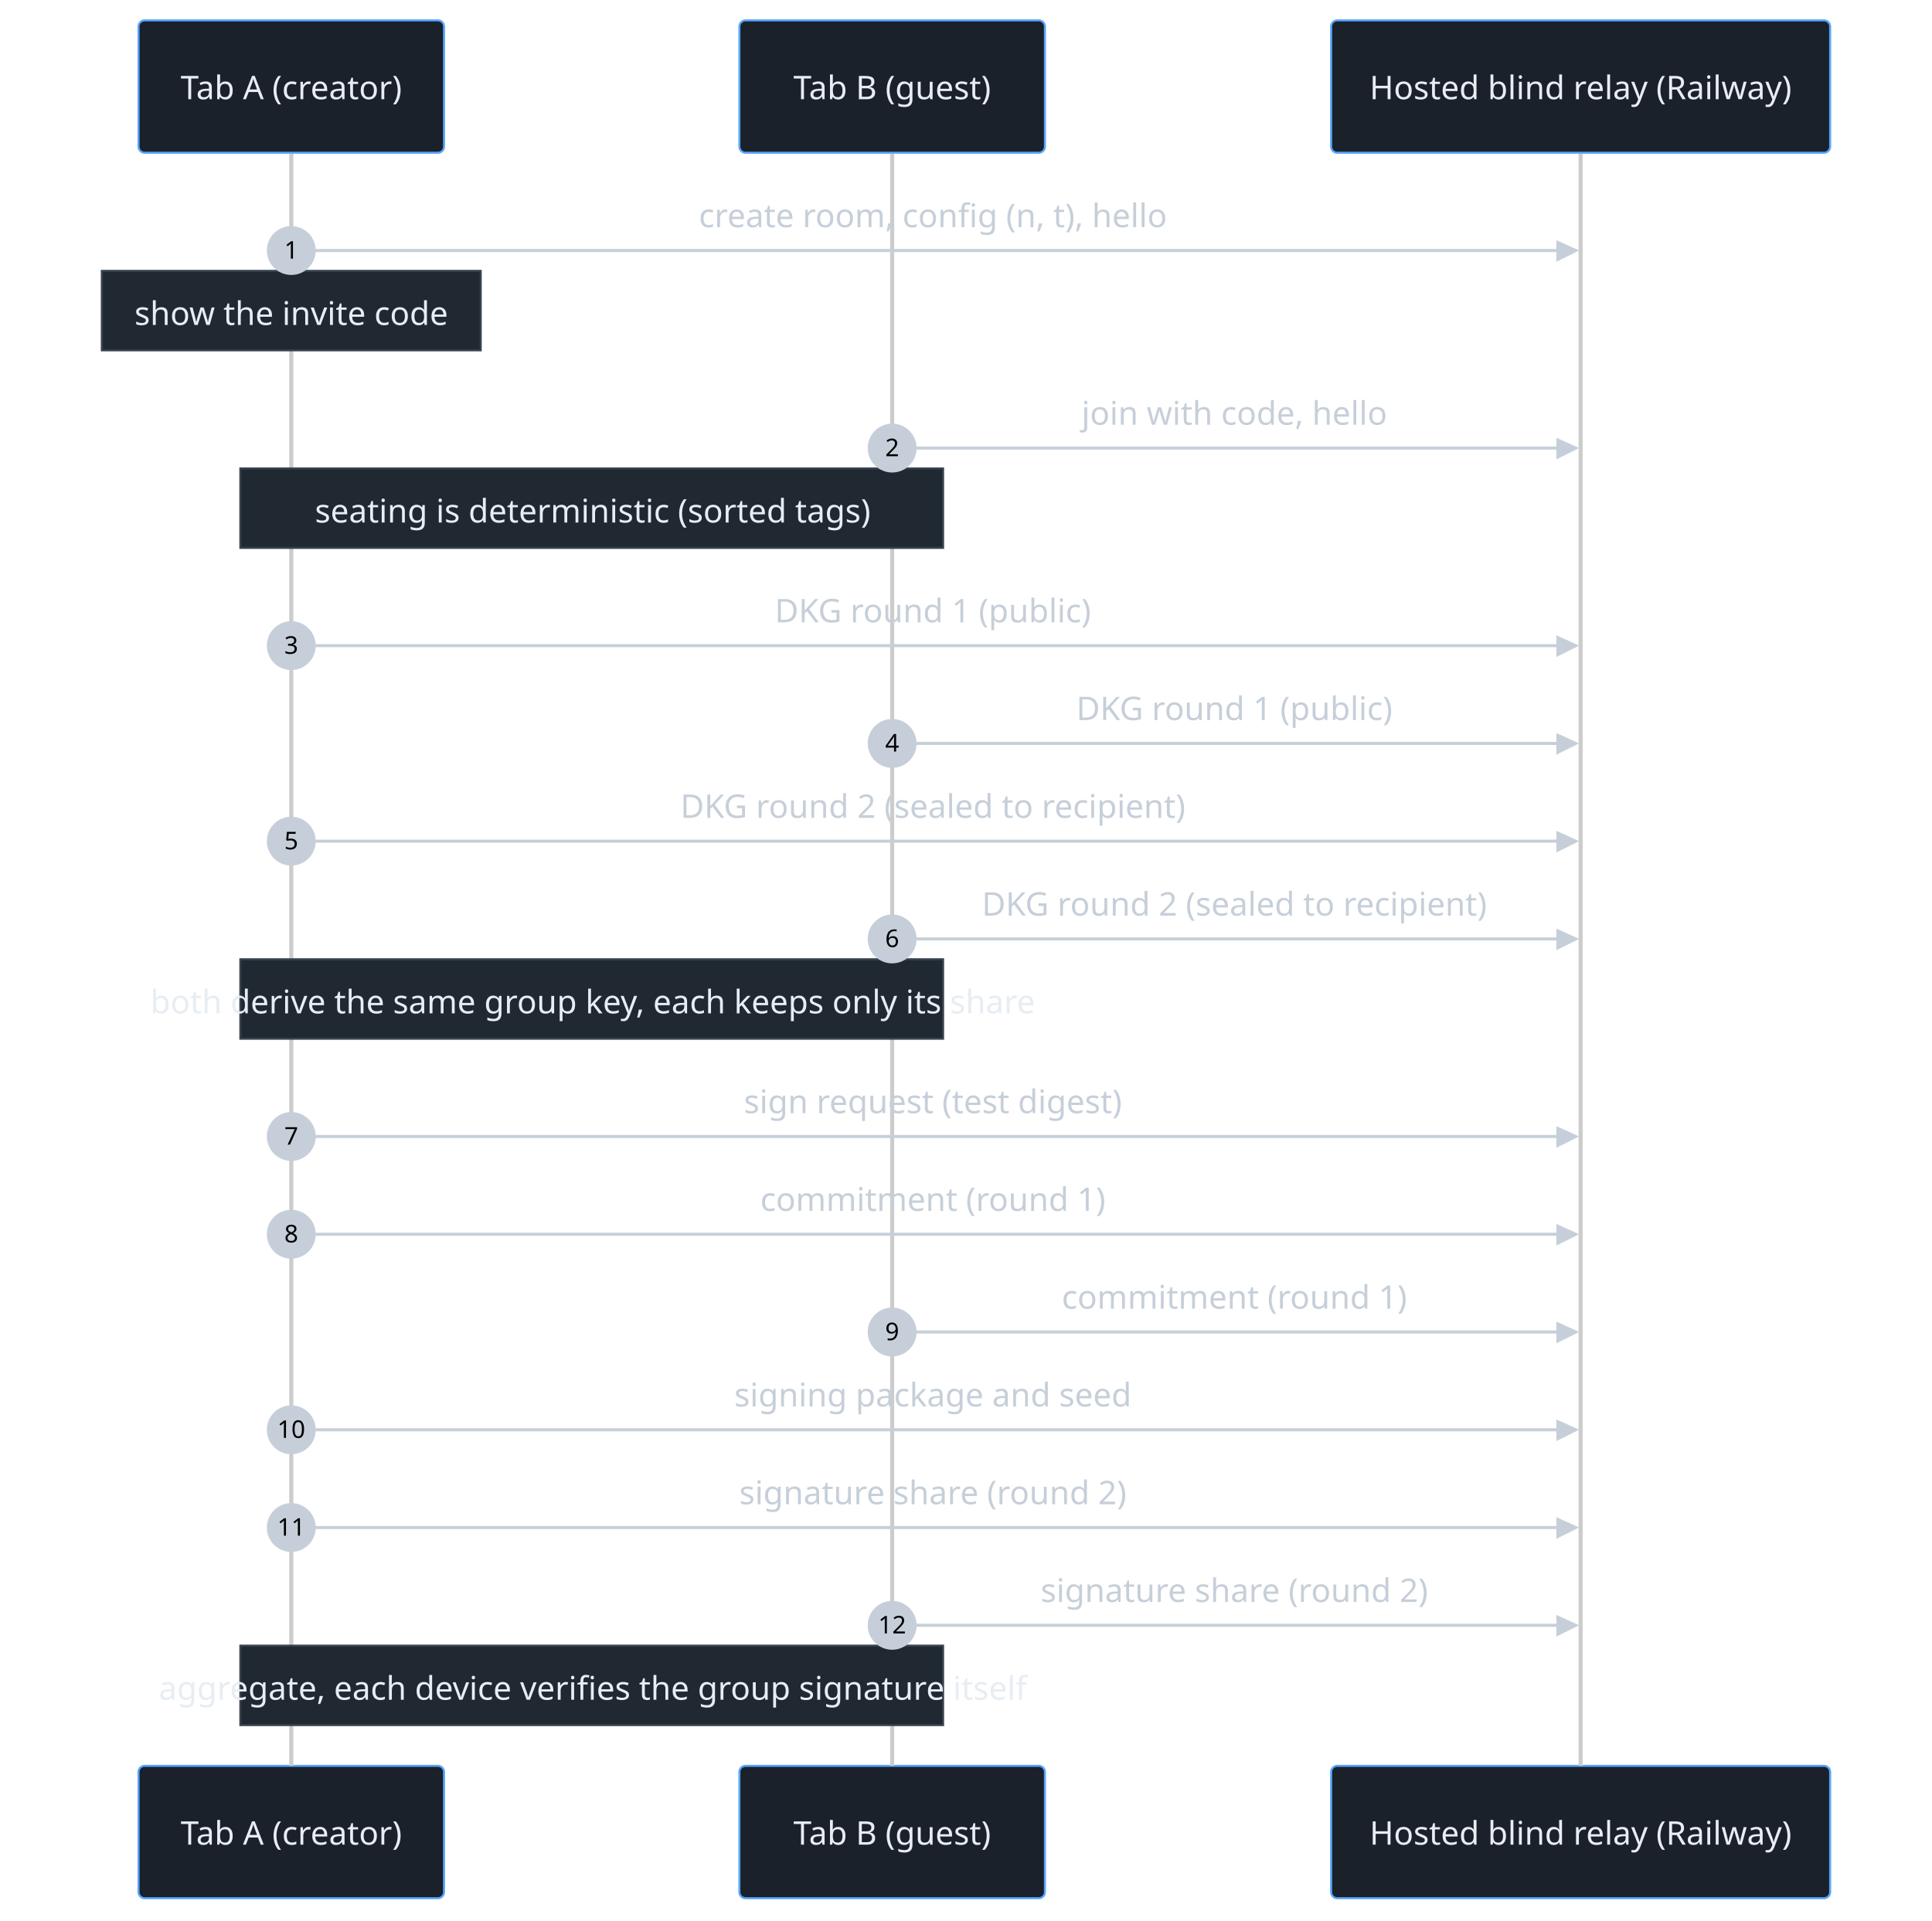
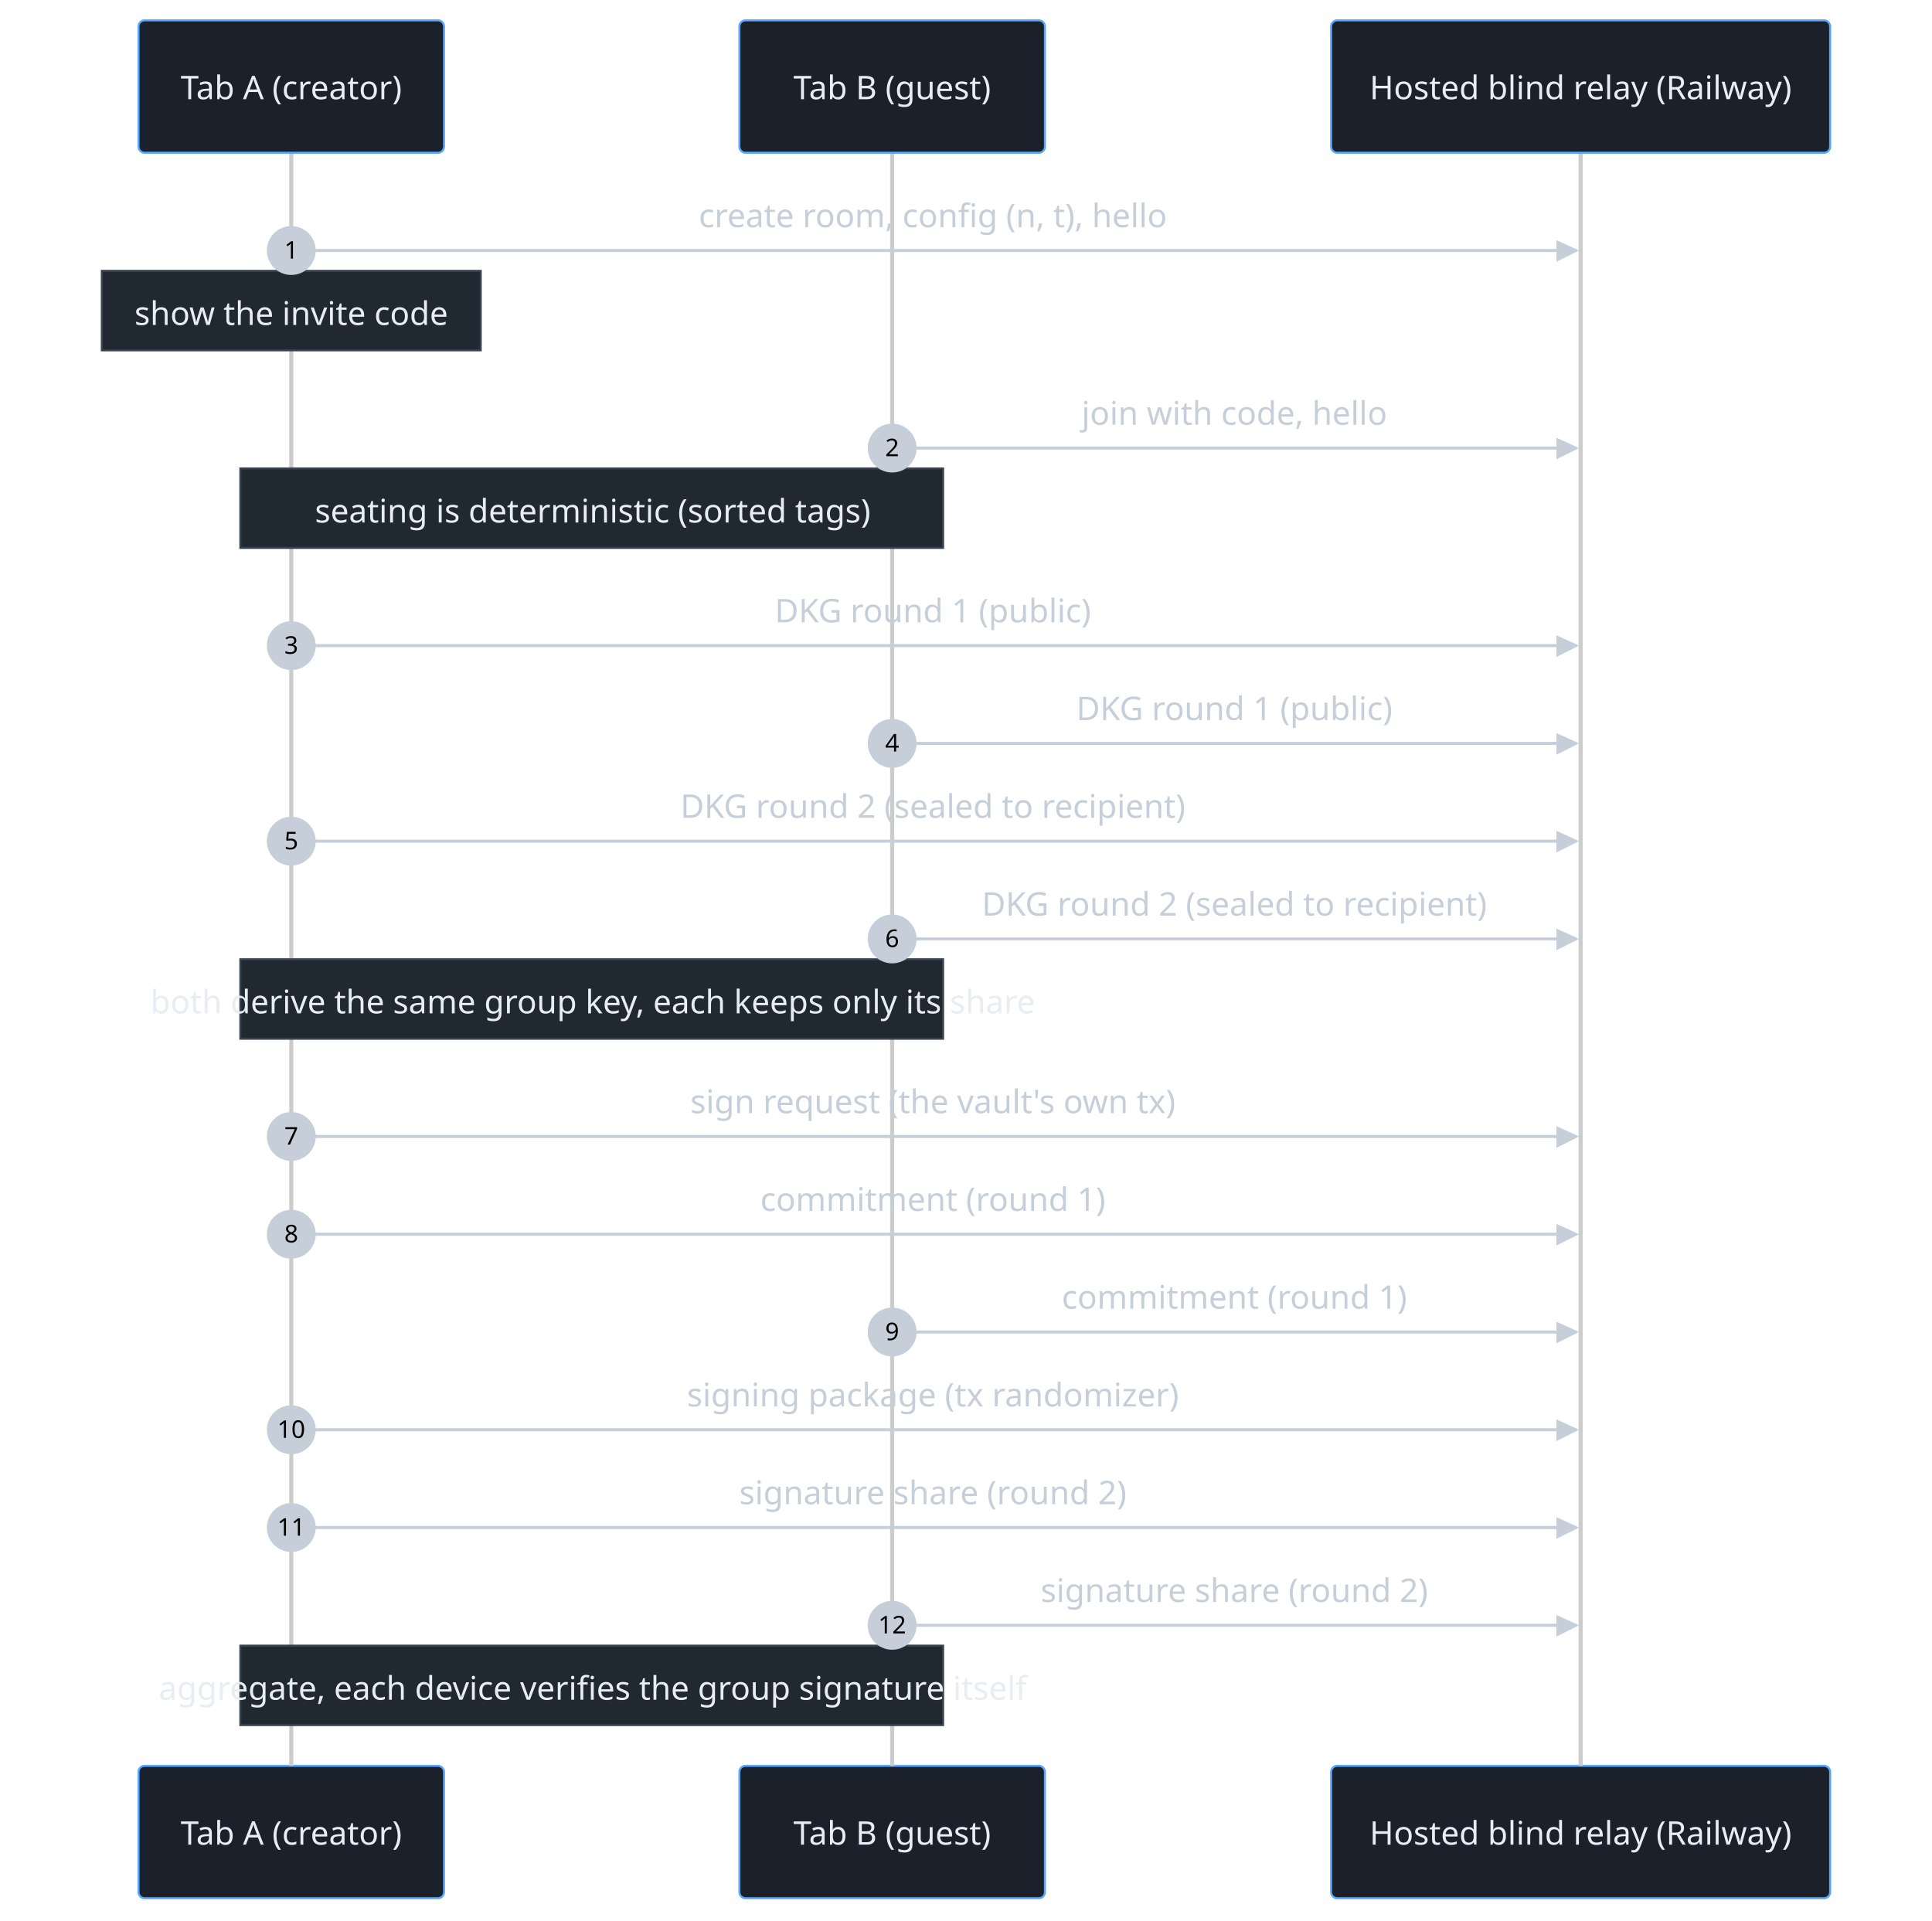
<svg xmlns="http://www.w3.org/2000/svg" id="my-svg" width="100%" style="max-width: 948.5px; background-color: transparent;" viewBox="-68 -10 948.5 943" role="graphics-document document" aria-roledescription="sequence">
  <g>
    <rect x="585.5" y="857" fill="#eaeaea" stroke="#666" width="245" height="65" name="HR" rx="3" ry="3" class="actor actor-bottom" />
    <text x="708" y="889.5" dominant-baseline="central" alignment-baseline="central" class="actor actor-box" style="text-anchor: middle; font-size: 16px; font-weight: 400;">
      <tspan x="708" dy="0">Hosted blind relay (Railway)</tspan>
    </text>
  </g>
  <g>
    <rect x="295" y="857" fill="#eaeaea" stroke="#666" width="150" height="65" name="TB" rx="3" ry="3" class="actor actor-bottom" />
    <text x="370" y="889.5" dominant-baseline="central" alignment-baseline="central" class="actor actor-box" style="text-anchor: middle; font-size: 16px; font-weight: 400;">
      <tspan x="370" dy="0">Tab B (guest)</tspan>
    </text>
  </g>
  <g>
    <rect x="0" y="857" fill="#eaeaea" stroke="#666" width="150" height="65" name="TA" rx="3" ry="3" class="actor actor-bottom" />
    <text x="75" y="889.5" dominant-baseline="central" alignment-baseline="central" class="actor actor-box" style="text-anchor: middle; font-size: 16px; font-weight: 400;">
      <tspan x="75" dy="0">Tab A (creator)</tspan>
    </text>
  </g>
  <g>
    <line id="actor2" x1="708" y1="65" x2="708" y2="857" class="actor-line 200" stroke-width="0.5px" stroke="#999" name="HR" data-et="life-line" data-id="HR" />
    <g id="root-2" data-et="participant" data-type="participant" data-id="HR">
      <rect x="585.5" y="0" fill="#eaeaea" stroke="#666" width="245" height="65" name="HR" rx="3" ry="3" class="actor actor-top" />
      <text x="708" y="32.5" dominant-baseline="central" alignment-baseline="central" class="actor actor-box" style="text-anchor: middle; font-size: 16px; font-weight: 400;">
        <tspan x="708" dy="0">Hosted blind relay (Railway)</tspan>
      </text>
    </g>
  </g>
  <g>
    <line id="actor1" x1="370" y1="65" x2="370" y2="857" class="actor-line 200" stroke-width="0.5px" stroke="#999" name="TB" data-et="life-line" data-id="TB" />
    <g id="root-1" data-et="participant" data-type="participant" data-id="TB">
      <rect x="295" y="0" fill="#eaeaea" stroke="#666" width="150" height="65" name="TB" rx="3" ry="3" class="actor actor-top" />
      <text x="370" y="32.5" dominant-baseline="central" alignment-baseline="central" class="actor actor-box" style="text-anchor: middle; font-size: 16px; font-weight: 400;">
        <tspan x="370" dy="0">Tab B (guest)</tspan>
      </text>
    </g>
  </g>
  <g>
    <line id="actor0" x1="75" y1="65" x2="75" y2="857" class="actor-line 200" stroke-width="0.5px" stroke="#999" name="TA" data-et="life-line" data-id="TA" />
    <g id="root-0" data-et="participant" data-type="participant" data-id="TA">
      <rect x="0" y="0" fill="#eaeaea" stroke="#666" width="150" height="65" name="TA" rx="3" ry="3" class="actor actor-top" />
      <text x="75" y="32.5" dominant-baseline="central" alignment-baseline="central" class="actor actor-box" style="text-anchor: middle; font-size: 16px; font-weight: 400;">
        <tspan x="75" dy="0">Tab A (creator)</tspan>
      </text>
    </g>
  </g>
  <style>#my-svg{font-family:Archivo,system-ui,sans-serif;font-size:16px;fill:#ccc;}@keyframes edge-animation-frame{from{stroke-dashoffset:0;}}@keyframes dash{to{stroke-dashoffset:0;}}#my-svg .edge-animation-slow{stroke-dasharray:9,5!important;stroke-dashoffset:900;animation:dash 50s linear infinite;stroke-linecap:round;}#my-svg .edge-animation-fast{stroke-dasharray:9,5!important;stroke-dashoffset:900;animation:dash 20s linear infinite;stroke-linecap:round;}#my-svg .error-icon{fill:#a44141;}#my-svg .error-text{fill:#ddd;stroke:#ddd;}#my-svg .edge-thickness-normal{stroke-width:1px;}#my-svg .edge-thickness-thick{stroke-width:3.5px;}#my-svg .edge-pattern-solid{stroke-dasharray:0;}#my-svg .edge-thickness-invisible{stroke-width:0;fill:none;}#my-svg .edge-pattern-dashed{stroke-dasharray:3;}#my-svg .edge-pattern-dotted{stroke-dasharray:2;}#my-svg .marker{fill:#9aa6b2;stroke:#9aa6b2;}#my-svg .marker.cross{stroke:#9aa6b2;}#my-svg svg{font-family:Archivo,system-ui,sans-serif;font-size:16px;}#my-svg p{margin:0;}#my-svg .actor{stroke:#57a6ff;fill:#1a212a;stroke-width:1;}#my-svg rect.actor.outer-path[data-look="neo"]{filter:drop-shadow( 1px 2px 2px rgba(185,185,185,1));}#my-svg rect.note[data-look="neo"]{stroke:#37424e;fill:#202832;filter:drop-shadow( 1px 2px 2px rgba(185,185,185,1));}#my-svg text.actor&gt;tspan{fill:#e7edf3;stroke:none;}#my-svg .actor-line{stroke:#ccc;}#my-svg .innerArc{stroke-width:1.5;stroke-dasharray:none;}#my-svg .messageLine0{stroke-width:1.5;stroke-dasharray:none;stroke:#c6cfd9;}#my-svg .messageLine1{stroke-width:1.5;stroke-dasharray:2,2;stroke:#c6cfd9;}#my-svg [id$="-arrowhead"] path{fill:#c6cfd9;stroke:#c6cfd9;}#my-svg .sequenceNumber{fill:black;}#my-svg [id$="-sequencenumber"]{fill:#c6cfd9;}#my-svg [id$="-crosshead"] path{fill:#c6cfd9;stroke:#c6cfd9;}#my-svg .messageText{fill:#c6cfd9;stroke:none;}#my-svg .labelBox{stroke:#ccc;fill:#1a212a;filter:none;}#my-svg .labelText,#my-svg .labelText&gt;tspan{fill:lightgrey;stroke:none;}#my-svg .loopText,#my-svg .loopText&gt;tspan{fill:lightgrey;stroke:none;}#my-svg .sectionTitle,#my-svg .sectionTitle&gt;tspan{fill:lightgrey;stroke:none;}#my-svg .loopLine{stroke-width:2px;stroke-dasharray:2,2;stroke:#ccc;fill:#ccc;}#my-svg .note{stroke:#37424e;fill:#202832;}#my-svg .noteText,#my-svg .noteText&gt;tspan{fill:#e7edf3;stroke:none;font-weight:normal;}#my-svg .activation0{fill:hsl(180, 1.587%, 28.353%);stroke:#ccc;}#my-svg .activation1{fill:hsl(180, 1.587%, 28.353%);stroke:#ccc;}#my-svg .activation2{fill:hsl(180, 1.587%, 28.353%);stroke:#ccc;}#my-svg .actorPopupMenu{position:absolute;}#my-svg .actorPopupMenuPanel{position:absolute;fill:#1a212a;box-shadow:0px 8px 16px 0px rgba(0,0,0,0.2);filter:drop-shadow(3px 5px 2px rgb(0 0 0 / 0.4));}#my-svg .actor-man circle,#my-svg line{fill:#1a212a;stroke-width:2px;}#my-svg g rect.rect{filter:drop-shadow( 1px 2px 2px rgba(185,185,185,1));stroke:#ccc;}#my-svg .node .neo-node{stroke:#ccc;}#my-svg [data-look="neo"].node rect,#my-svg [data-look="neo"].cluster rect,#my-svg [data-look="neo"].node polygon{stroke:url(#my-svg-gradient);filter:drop-shadow( 1px 2px 2px rgba(185,185,185,1));}#my-svg [data-look="neo"].swimlane.cluster rect{filter:none;}#my-svg [data-look="neo"].node path{stroke:url(#my-svg-gradient);stroke-width:1px;}#my-svg [data-look="neo"].node .outer-path{filter:drop-shadow( 1px 2px 2px rgba(185,185,185,1));}#my-svg [data-look="neo"].node .neo-line path{stroke:#ccc;filter:none;}#my-svg [data-look="neo"].node circle{stroke:url(#my-svg-gradient);filter:drop-shadow( 1px 2px 2px rgba(185,185,185,1));}#my-svg [data-look="neo"].node circle .state-start{fill:#000000;}#my-svg [data-look="neo"].icon-shape .icon{fill:url(#my-svg-gradient);filter:drop-shadow( 1px 2px 2px rgba(185,185,185,1));}#my-svg [data-look="neo"].icon-shape .icon-neo path{stroke:url(#my-svg-gradient);filter:drop-shadow( 1px 2px 2px rgba(185,185,185,1));}#my-svg :root{--mermaid-font-family:"trebuchet ms",verdana,arial,sans-serif;}</style>
  <g />
  <defs>
    <symbol id="my-svg-computer" width="24" height="24">
      <path transform="scale(.5)" d="M2 2v13h20v-13h-20zm18 11h-16v-9h16v9zm-10.228 6l.466-1h3.524l.467 1h-4.457zm14.228 3h-24l2-6h2.104l-1.33 4h18.45l-1.297-4h2.073l2 6zm-5-10h-14v-7h14v7z" />
    </symbol>
  </defs>
  <defs>
    <symbol id="my-svg-database" fill-rule="evenodd" clip-rule="evenodd">
      <path transform="scale(.5)" d="M12.258.001l.256.004.255.005.253.008.251.01.249.012.247.015.246.016.242.019.241.02.239.023.236.024.233.027.231.028.229.031.225.032.223.034.22.036.217.038.214.04.211.041.208.043.205.045.201.046.198.048.194.05.191.051.187.053.183.054.18.056.175.057.172.059.168.06.163.061.16.063.155.064.15.066.074.033.073.033.071.034.07.034.069.035.068.035.067.035.066.035.064.036.064.036.062.036.06.036.06.037.058.037.058.037.055.038.055.038.053.038.052.038.051.039.05.039.048.039.047.039.045.04.044.04.043.04.041.04.04.041.039.041.037.041.036.041.034.041.033.042.032.042.03.042.029.042.027.042.026.043.024.043.023.043.021.043.02.043.018.044.017.043.015.044.013.044.012.044.011.045.009.044.007.045.006.045.004.045.002.045.001.045v17l-.001.045-.002.045-.004.045-.006.045-.007.045-.009.044-.011.045-.012.044-.013.044-.015.044-.017.043-.018.044-.02.043-.021.043-.023.043-.024.043-.026.043-.027.042-.029.042-.03.042-.032.042-.033.042-.034.041-.036.041-.037.041-.039.041-.04.041-.041.04-.043.04-.044.04-.045.04-.047.039-.048.039-.05.039-.051.039-.052.038-.053.038-.055.038-.055.038-.058.037-.058.037-.06.037-.06.036-.062.036-.064.036-.064.036-.066.035-.067.035-.068.035-.069.035-.07.034-.071.034-.073.033-.074.033-.15.066-.155.064-.16.063-.163.061-.168.06-.172.059-.175.057-.18.056-.183.054-.187.053-.191.051-.194.05-.198.048-.201.046-.205.045-.208.043-.211.041-.214.04-.217.038-.22.036-.223.034-.225.032-.229.031-.231.028-.233.027-.236.024-.239.023-.241.02-.242.019-.246.016-.247.015-.249.012-.251.01-.253.008-.255.005-.256.004-.258.001-.258-.001-.256-.004-.255-.005-.253-.008-.251-.01-.249-.012-.247-.015-.245-.016-.243-.019-.241-.02-.238-.023-.236-.024-.234-.027-.231-.028-.228-.031-.226-.032-.223-.034-.22-.036-.217-.038-.214-.04-.211-.041-.208-.043-.204-.045-.201-.046-.198-.048-.195-.05-.19-.051-.187-.053-.184-.054-.179-.056-.176-.057-.172-.059-.167-.06-.164-.061-.159-.063-.155-.064-.151-.066-.074-.033-.072-.033-.072-.034-.07-.034-.069-.035-.068-.035-.067-.035-.066-.035-.064-.036-.063-.036-.062-.036-.061-.036-.06-.037-.058-.037-.057-.037-.056-.038-.055-.038-.053-.038-.052-.038-.051-.039-.049-.039-.049-.039-.046-.039-.046-.04-.044-.04-.043-.04-.041-.04-.04-.041-.039-.041-.037-.041-.036-.041-.034-.041-.033-.042-.032-.042-.03-.042-.029-.042-.027-.042-.026-.043-.024-.043-.023-.043-.021-.043-.02-.043-.018-.044-.017-.043-.015-.044-.013-.044-.012-.044-.011-.045-.009-.044-.007-.045-.006-.045-.004-.045-.002-.045-.001-.045v-17l.001-.045.002-.045.004-.045.006-.045.007-.045.009-.044.011-.045.012-.044.013-.044.015-.044.017-.043.018-.044.02-.043.021-.043.023-.043.024-.043.026-.043.027-.042.029-.042.03-.042.032-.042.033-.042.034-.041.036-.041.037-.041.039-.041.04-.041.041-.04.043-.04.044-.04.046-.04.046-.039.049-.039.049-.039.051-.039.052-.038.053-.038.055-.038.056-.038.057-.037.058-.037.06-.037.061-.036.062-.036.063-.036.064-.036.066-.035.067-.035.068-.035.069-.035.07-.034.072-.034.072-.033.074-.033.151-.066.155-.064.159-.063.164-.061.167-.06.172-.059.176-.057.179-.056.184-.054.187-.053.19-.051.195-.05.198-.048.201-.046.204-.045.208-.043.211-.041.214-.04.217-.038.22-.036.223-.034.226-.032.228-.031.231-.028.234-.027.236-.024.238-.023.241-.02.243-.019.245-.016.247-.015.249-.012.251-.01.253-.008.255-.005.256-.004.258-.001.258.001zm-9.258 20.499v.01l.001.021.003.021.004.022.005.021.006.022.007.022.009.023.01.022.011.023.012.023.013.023.015.023.016.024.017.023.018.024.019.024.021.024.022.025.023.024.024.025.052.049.056.05.061.051.066.051.07.051.075.051.079.052.084.052.088.052.092.052.097.052.102.051.105.052.11.052.114.051.119.051.123.051.127.05.131.05.135.05.139.048.144.049.147.047.152.047.155.047.16.045.163.045.167.043.171.043.176.041.178.041.183.039.187.039.19.037.194.035.197.035.202.033.204.031.209.03.212.029.216.027.219.025.222.024.226.021.23.02.233.018.236.016.24.015.243.012.246.01.249.008.253.005.256.004.259.001.26-.001.257-.004.254-.005.25-.008.247-.011.244-.012.241-.014.237-.016.233-.018.231-.021.226-.021.224-.024.22-.026.216-.027.212-.028.21-.031.205-.031.202-.034.198-.034.194-.036.191-.037.187-.039.183-.04.179-.04.175-.042.172-.043.168-.044.163-.045.16-.046.155-.046.152-.047.148-.048.143-.049.139-.049.136-.05.131-.05.126-.05.123-.051.118-.052.114-.051.11-.052.106-.052.101-.052.096-.052.092-.052.088-.053.083-.051.079-.052.074-.052.07-.051.065-.051.06-.051.056-.05.051-.05.023-.024.023-.025.021-.024.02-.024.019-.024.018-.024.017-.024.015-.023.014-.024.013-.023.012-.023.01-.023.01-.022.008-.022.006-.022.006-.022.004-.022.004-.021.001-.021.001-.021v-4.127l-.077.055-.08.053-.083.054-.085.053-.087.052-.09.052-.093.051-.095.05-.097.05-.1.049-.102.049-.105.048-.106.047-.109.047-.111.046-.114.045-.115.045-.118.044-.12.043-.122.042-.124.042-.126.041-.128.04-.13.04-.132.038-.134.038-.135.037-.138.037-.139.035-.142.035-.143.034-.144.033-.147.032-.148.031-.15.03-.151.03-.153.029-.154.027-.156.027-.158.026-.159.025-.161.024-.162.023-.163.022-.165.021-.166.02-.167.019-.169.018-.169.017-.171.016-.173.015-.173.014-.175.013-.175.012-.177.011-.178.01-.179.008-.179.008-.181.006-.182.005-.182.004-.184.003-.184.002h-.37l-.184-.002-.184-.003-.182-.004-.182-.005-.181-.006-.179-.008-.179-.008-.178-.01-.176-.011-.176-.012-.175-.013-.173-.014-.172-.015-.171-.016-.17-.017-.169-.018-.167-.019-.166-.02-.165-.021-.163-.022-.162-.023-.161-.024-.159-.025-.157-.026-.156-.027-.155-.027-.153-.029-.151-.03-.15-.03-.148-.031-.146-.032-.145-.033-.143-.034-.141-.035-.14-.035-.137-.037-.136-.037-.134-.038-.132-.038-.13-.04-.128-.04-.126-.041-.124-.042-.122-.042-.12-.044-.117-.043-.116-.045-.113-.045-.112-.046-.109-.047-.106-.047-.105-.048-.102-.049-.1-.049-.097-.05-.095-.05-.093-.052-.09-.051-.087-.052-.085-.053-.083-.054-.08-.054-.077-.054v4.127zm0-5.654v.011l.001.021.003.021.004.021.005.022.006.022.007.022.009.022.01.022.011.023.012.023.013.023.015.024.016.023.017.024.018.024.019.024.021.024.022.024.023.025.024.024.052.05.056.05.061.05.066.051.07.051.075.052.079.051.084.052.088.052.092.052.097.052.102.052.105.052.11.051.114.051.119.052.123.05.127.051.131.05.135.049.139.049.144.048.147.048.152.047.155.046.16.045.163.045.167.044.171.042.176.042.178.04.183.04.187.038.19.037.194.036.197.034.202.033.204.032.209.03.212.028.216.027.219.025.222.024.226.022.23.02.233.018.236.016.24.014.243.012.246.01.249.008.253.006.256.003.259.001.26-.001.257-.003.254-.006.25-.008.247-.01.244-.012.241-.015.237-.016.233-.018.231-.02.226-.022.224-.024.22-.025.216-.027.212-.029.21-.03.205-.032.202-.033.198-.035.194-.036.191-.037.187-.039.183-.039.179-.041.175-.042.172-.043.168-.044.163-.045.16-.045.155-.047.152-.047.148-.048.143-.048.139-.05.136-.049.131-.05.126-.051.123-.051.118-.051.114-.052.11-.052.106-.052.101-.052.096-.052.092-.052.088-.052.083-.052.079-.052.074-.051.07-.052.065-.051.06-.05.056-.051.051-.049.023-.025.023-.024.021-.025.02-.024.019-.024.018-.024.017-.024.015-.023.014-.023.013-.024.012-.022.01-.023.01-.023.008-.022.006-.022.006-.022.004-.021.004-.022.001-.021.001-.021v-4.139l-.077.054-.08.054-.083.054-.085.052-.087.053-.09.051-.093.051-.095.051-.097.05-.1.049-.102.049-.105.048-.106.047-.109.047-.111.046-.114.045-.115.044-.118.044-.12.044-.122.042-.124.042-.126.041-.128.04-.13.039-.132.039-.134.038-.135.037-.138.036-.139.036-.142.035-.143.033-.144.033-.147.033-.148.031-.15.03-.151.03-.153.028-.154.028-.156.027-.158.026-.159.025-.161.024-.162.023-.163.022-.165.021-.166.02-.167.019-.169.018-.169.017-.171.016-.173.015-.173.014-.175.013-.175.012-.177.011-.178.009-.179.009-.179.007-.181.007-.182.005-.182.004-.184.003-.184.002h-.37l-.184-.002-.184-.003-.182-.004-.182-.005-.181-.007-.179-.007-.179-.009-.178-.009-.176-.011-.176-.012-.175-.013-.173-.014-.172-.015-.171-.016-.17-.017-.169-.018-.167-.019-.166-.02-.165-.021-.163-.022-.162-.023-.161-.024-.159-.025-.157-.026-.156-.027-.155-.028-.153-.028-.151-.03-.15-.03-.148-.031-.146-.033-.145-.033-.143-.033-.141-.035-.14-.036-.137-.036-.136-.037-.134-.038-.132-.039-.13-.039-.128-.04-.126-.041-.124-.042-.122-.043-.12-.043-.117-.044-.116-.044-.113-.046-.112-.046-.109-.046-.106-.047-.105-.048-.102-.049-.1-.049-.097-.05-.095-.051-.093-.051-.09-.051-.087-.053-.085-.052-.083-.054-.08-.054-.077-.054v4.139zm0-5.666v.011l.001.02.003.022.004.021.005.022.006.021.007.022.009.023.01.022.011.023.012.023.013.023.015.023.016.024.017.024.018.023.019.024.021.025.022.024.023.024.024.025.052.05.056.05.061.05.066.051.07.051.075.052.079.051.084.052.088.052.092.052.097.052.102.052.105.051.11.052.114.051.119.051.123.051.127.05.131.05.135.05.139.049.144.048.147.048.152.047.155.046.16.045.163.045.167.043.171.043.176.042.178.04.183.04.187.038.19.037.194.036.197.034.202.033.204.032.209.03.212.028.216.027.219.025.222.024.226.021.23.02.233.018.236.017.24.014.243.012.246.01.249.008.253.006.256.003.259.001.26-.001.257-.003.254-.006.25-.008.247-.01.244-.013.241-.014.237-.016.233-.018.231-.02.226-.022.224-.024.22-.025.216-.027.212-.029.21-.03.205-.032.202-.033.198-.035.194-.036.191-.037.187-.039.183-.039.179-.041.175-.042.172-.043.168-.044.163-.045.16-.045.155-.047.152-.047.148-.048.143-.049.139-.049.136-.049.131-.051.126-.05.123-.051.118-.052.114-.051.11-.052.106-.052.101-.052.096-.052.092-.052.088-.052.083-.052.079-.052.074-.052.07-.051.065-.051.06-.051.056-.05.051-.049.023-.025.023-.025.021-.024.02-.024.019-.024.018-.024.017-.024.015-.023.014-.024.013-.023.012-.023.01-.022.01-.023.008-.022.006-.022.006-.022.004-.022.004-.021.001-.021.001-.021v-4.153l-.077.054-.08.054-.083.053-.085.053-.087.053-.09.051-.093.051-.095.051-.097.05-.1.049-.102.048-.105.048-.106.048-.109.046-.111.046-.114.046-.115.044-.118.044-.12.043-.122.043-.124.042-.126.041-.128.04-.13.039-.132.039-.134.038-.135.037-.138.036-.139.036-.142.034-.143.034-.144.033-.147.032-.148.032-.15.03-.151.03-.153.028-.154.028-.156.027-.158.026-.159.024-.161.024-.162.023-.163.023-.165.021-.166.02-.167.019-.169.018-.169.017-.171.016-.173.015-.173.014-.175.013-.175.012-.177.01-.178.01-.179.009-.179.007-.181.006-.182.006-.182.004-.184.003-.184.001-.185.001-.185-.001-.184-.001-.184-.003-.182-.004-.182-.006-.181-.006-.179-.007-.179-.009-.178-.01-.176-.01-.176-.012-.175-.013-.173-.014-.172-.015-.171-.016-.17-.017-.169-.018-.167-.019-.166-.02-.165-.021-.163-.023-.162-.023-.161-.024-.159-.024-.157-.026-.156-.027-.155-.028-.153-.028-.151-.03-.15-.03-.148-.032-.146-.032-.145-.033-.143-.034-.141-.034-.14-.036-.137-.036-.136-.037-.134-.038-.132-.039-.13-.039-.128-.041-.126-.041-.124-.041-.122-.043-.12-.043-.117-.044-.116-.044-.113-.046-.112-.046-.109-.046-.106-.048-.105-.048-.102-.048-.1-.05-.097-.049-.095-.051-.093-.051-.09-.052-.087-.052-.085-.053-.083-.053-.08-.054-.077-.054v4.153zm8.74-8.179l-.257.004-.254.005-.25.008-.247.011-.244.012-.241.014-.237.016-.233.018-.231.021-.226.022-.224.023-.22.026-.216.027-.212.028-.21.031-.205.032-.202.033-.198.034-.194.036-.191.038-.187.038-.183.04-.179.041-.175.042-.172.043-.168.043-.163.045-.16.046-.155.046-.152.048-.148.048-.143.048-.139.049-.136.05-.131.05-.126.051-.123.051-.118.051-.114.052-.11.052-.106.052-.101.052-.096.052-.092.052-.088.052-.083.052-.079.052-.074.051-.07.052-.065.051-.06.05-.056.05-.051.05-.023.025-.023.024-.021.024-.02.025-.019.024-.018.024-.017.023-.015.024-.014.023-.013.023-.012.023-.01.023-.01.022-.008.022-.006.023-.006.021-.004.022-.004.021-.001.021-.001.021.001.021.001.021.004.021.004.022.006.021.006.023.008.022.01.022.01.023.012.023.013.023.014.023.015.024.017.023.018.024.019.024.02.025.021.024.023.024.023.025.051.05.056.05.06.05.065.051.07.052.074.051.079.052.083.052.088.052.092.052.096.052.101.052.106.052.11.052.114.052.118.051.123.051.126.051.131.05.136.05.139.049.143.048.148.048.152.048.155.046.16.046.163.045.168.043.172.043.175.042.179.041.183.04.187.038.191.038.194.036.198.034.202.033.205.032.21.031.212.028.216.027.22.026.224.023.226.022.231.021.233.018.237.016.241.014.244.012.247.011.25.008.254.005.257.004.26.001.26-.001.257-.004.254-.005.25-.008.247-.011.244-.012.241-.014.237-.016.233-.018.231-.021.226-.022.224-.023.22-.026.216-.027.212-.028.21-.031.205-.032.202-.033.198-.034.194-.036.191-.038.187-.038.183-.04.179-.041.175-.042.172-.043.168-.043.163-.045.16-.046.155-.046.152-.048.148-.048.143-.048.139-.049.136-.05.131-.05.126-.051.123-.051.118-.051.114-.052.11-.052.106-.052.101-.052.096-.052.092-.052.088-.052.083-.052.079-.052.074-.051.07-.052.065-.051.06-.05.056-.05.051-.05.023-.025.023-.024.021-.024.02-.025.019-.024.018-.024.017-.023.015-.024.014-.023.013-.023.012-.023.01-.023.01-.022.008-.022.006-.023.006-.021.004-.022.004-.021.001-.021.001-.021-.001-.021-.001-.021-.004-.021-.004-.022-.006-.021-.006-.023-.008-.022-.01-.022-.01-.023-.012-.023-.013-.023-.014-.023-.015-.024-.017-.023-.018-.024-.019-.024-.02-.025-.021-.024-.023-.024-.023-.025-.051-.05-.056-.05-.06-.05-.065-.051-.07-.052-.074-.051-.079-.052-.083-.052-.088-.052-.092-.052-.096-.052-.101-.052-.106-.052-.11-.052-.114-.052-.118-.051-.123-.051-.126-.051-.131-.05-.136-.05-.139-.049-.143-.048-.148-.048-.152-.048-.155-.046-.16-.046-.163-.045-.168-.043-.172-.043-.175-.042-.179-.041-.183-.04-.187-.038-.191-.038-.194-.036-.198-.034-.202-.033-.205-.032-.21-.031-.212-.028-.216-.027-.22-.026-.224-.023-.226-.022-.231-.021-.233-.018-.237-.016-.241-.014-.244-.012-.247-.011-.25-.008-.254-.005-.257-.004-.26-.001-.26.001z" />
    </symbol>
  </defs>
  <defs>
    <symbol id="my-svg-clock" width="24" height="24">
      <path transform="scale(.5)" d="M12 2c5.514 0 10 4.486 10 10s-4.486 10-10 10-10-4.486-10-10 4.486-10 10-10zm0-2c-6.627 0-12 5.373-12 12s5.373 12 12 12 12-5.373 12-12-5.373-12-12-12zm5.848 12.459c.202.038.202.333.001.372-1.907.361-6.045 1.111-6.547 1.111-.719 0-1.301-.582-1.301-1.301 0-.512.77-5.447 1.125-7.445.034-.192.312-.181.343.014l.985 6.238 5.394 1.011z" />
    </symbol>
  </defs>
  <defs>
    <marker id="my-svg-arrowhead" refX="7.9" refY="5" markerUnits="userSpaceOnUse" markerWidth="12" markerHeight="12" orient="auto-start-reverse">
      <path d="M -1 0 L 10 5 L 0 10 z" />
    </marker>
  </defs>
  <defs>
    <marker id="my-svg-crosshead" markerWidth="15" markerHeight="8" orient="auto" refX="4" refY="4.5">
      <path fill="none" stroke="#000000" stroke-width="1pt" d="M 1,2 L 6,7 M 6,2 L 1,7" style="stroke-dasharray: 0, 0;" />
    </marker>
  </defs>
  <defs>
    <marker id="my-svg-filled-head" refX="15.5" refY="7" markerWidth="20" markerHeight="28" orient="auto">
      <path d="M 18,7 L9,13 L14,7 L9,1 Z" />
    </marker>
  </defs>
  <defs>
    <marker id="my-svg-sequencenumber" refX="15" refY="15" markerWidth="60" markerHeight="40" orient="auto">
      <circle cx="15" cy="15" r="6" />
    </marker>
  </defs>
  <defs>
    <marker id="my-svg-solidTopArrowHead" refX="7.9" refY="7.25" markerUnits="userSpaceOnUse" markerWidth="12" markerHeight="12" orient="auto-start-reverse">
      <path d="M 0 0 L 10 8 L 0 8 z" />
    </marker>
  </defs>
  <defs>
    <marker id="my-svg-solidBottomArrowHead" refX="7.9" refY="0.75" markerUnits="userSpaceOnUse" markerWidth="12" markerHeight="12" orient="auto-start-reverse">
      <path d="M 0 0 L 10 0 L 0 8 z" />
    </marker>
  </defs>
  <defs>
    <marker id="my-svg-stickTopArrowHead" refX="7.5" refY="7" markerUnits="userSpaceOnUse" markerWidth="12" markerHeight="12" orient="auto-start-reverse">
      <path d="M 0 0 L 7 7" stroke="black" stroke-width="1.5" fill="none" />
    </marker>
  </defs>
  <defs>
    <marker id="my-svg-stickBottomArrowHead" refX="7.5" refY="0" markerUnits="userSpaceOnUse" markerWidth="12" markerHeight="12" orient="auto-start-reverse">
      <path d="M 0 7 L 7 0" stroke="black" stroke-width="1.5" fill="none" />
    </marker>
  </defs>
  <g data-et="note" data-id="i2">
    <rect x="-18" y="123" fill="#EDF2AE" stroke="#666" width="186" height="39" class="note" />
    <text x="75" y="128" text-anchor="middle" dominant-baseline="middle" alignment-baseline="middle" class="noteText" dy="1em" style="font-size: 16px; font-weight: 400;">
      <tspan x="75">show the invite code</tspan>
    </text>
  </g>
  <g data-et="note" data-id="i4">
    <rect x="50" y="220" fill="#EDF2AE" stroke="#666" width="345" height="39" class="note" />
    <text x="223" y="225" text-anchor="middle" dominant-baseline="middle" alignment-baseline="middle" class="noteText" dy="1em" style="font-size: 16px; font-weight: 400;">
      <tspan x="223">seating is deterministic (sorted tags)</tspan>
    </text>
  </g>
  <g data-et="note" data-id="i9">
    <rect x="50" y="461" fill="#EDF2AE" stroke="#666" width="345" height="39" class="note" />
    <text x="223" y="466" text-anchor="middle" dominant-baseline="middle" alignment-baseline="middle" class="noteText" dy="1em" style="font-size: 16px; font-weight: 400;">
      <tspan x="223">both derive the same group key, each keeps only its share</tspan>
    </text>
  </g>
  <g data-et="note" data-id="i16">
    <rect x="50" y="798" fill="#EDF2AE" stroke="#666" width="345" height="39" class="note" />
    <text x="223" y="803" text-anchor="middle" dominant-baseline="middle" alignment-baseline="middle" class="noteText" dy="1em" style="font-size: 16px; font-weight: 400;">
      <tspan x="223">aggregate, each device verifies the group signature itself</tspan>
    </text>
  </g>
  <text x="390" y="80" text-anchor="middle" dominant-baseline="middle" alignment-baseline="middle" class="messageText" dy="1em" style="font-size: 16px; font-weight: 400;">create room, config (n, t), hello</text>
  <line x1="82" y1="113" x2="704" y2="113" class="messageLine0" data-et="message" data-id="i1" data-from="TA" data-to="HR" stroke-width="2" stroke="none" marker-end="url(#my-svg-arrowhead)" style="fill: none;" />
  <line x1="75" y1="113" x2="75" y2="113" stroke-width="0" marker-start="url(#my-svg-sequencenumber)" />
  <text x="75" y="117" font-family="sans-serif" font-size="12px" text-anchor="middle" class="sequenceNumber">1</text>
  <text x="538" y="177" text-anchor="middle" dominant-baseline="middle" alignment-baseline="middle" class="messageText" dy="1em" style="font-size: 16px; font-weight: 400;">join with code, hello</text>
  <line x1="377" y1="210" x2="704" y2="210" class="messageLine0" data-et="message" data-id="i3" data-from="TB" data-to="HR" stroke-width="2" stroke="none" marker-end="url(#my-svg-arrowhead)" style="fill: none;" />
  <line x1="370" y1="210" x2="370" y2="210" stroke-width="0" marker-start="url(#my-svg-sequencenumber)" />
  <text x="370" y="214" font-family="sans-serif" font-size="12px" text-anchor="middle" class="sequenceNumber">2</text>
  <text x="390" y="274" text-anchor="middle" dominant-baseline="middle" alignment-baseline="middle" class="messageText" dy="1em" style="font-size: 16px; font-weight: 400;">DKG round 1 (public)</text>
  <line x1="82" y1="307" x2="704" y2="307" class="messageLine0" data-et="message" data-id="i5" data-from="TA" data-to="HR" stroke-width="2" stroke="none" marker-end="url(#my-svg-arrowhead)" style="fill: none;" />
  <line x1="75" y1="307" x2="75" y2="307" stroke-width="0" marker-start="url(#my-svg-sequencenumber)" />
  <text x="75" y="311" font-family="sans-serif" font-size="12px" text-anchor="middle" class="sequenceNumber">3</text>
  <text x="538" y="322" text-anchor="middle" dominant-baseline="middle" alignment-baseline="middle" class="messageText" dy="1em" style="font-size: 16px; font-weight: 400;">DKG round 1 (public)</text>
  <line x1="377" y1="355" x2="704" y2="355" class="messageLine0" data-et="message" data-id="i6" data-from="TB" data-to="HR" stroke-width="2" stroke="none" marker-end="url(#my-svg-arrowhead)" style="fill: none;" />
  <line x1="370" y1="355" x2="370" y2="355" stroke-width="0" marker-start="url(#my-svg-sequencenumber)" />
  <text x="370" y="359" font-family="sans-serif" font-size="12px" text-anchor="middle" class="sequenceNumber">4</text>
  <text x="390" y="370" text-anchor="middle" dominant-baseline="middle" alignment-baseline="middle" class="messageText" dy="1em" style="font-size: 16px; font-weight: 400;">DKG round 2 (sealed to recipient)</text>
  <line x1="82" y1="403" x2="704" y2="403" class="messageLine0" data-et="message" data-id="i7" data-from="TA" data-to="HR" stroke-width="2" stroke="none" marker-end="url(#my-svg-arrowhead)" style="fill: none;" />
  <line x1="75" y1="403" x2="75" y2="403" stroke-width="0" marker-start="url(#my-svg-sequencenumber)" />
  <text x="75" y="407" font-family="sans-serif" font-size="12px" text-anchor="middle" class="sequenceNumber">5</text>
  <text x="538" y="418" text-anchor="middle" dominant-baseline="middle" alignment-baseline="middle" class="messageText" dy="1em" style="font-size: 16px; font-weight: 400;">DKG round 2 (sealed to recipient)</text>
  <line x1="377" y1="451" x2="704" y2="451" class="messageLine0" data-et="message" data-id="i8" data-from="TB" data-to="HR" stroke-width="2" stroke="none" marker-end="url(#my-svg-arrowhead)" style="fill: none;" />
  <line x1="370" y1="451" x2="370" y2="451" stroke-width="0" marker-start="url(#my-svg-sequencenumber)" />
  <text x="370" y="455" font-family="sans-serif" font-size="12px" text-anchor="middle" class="sequenceNumber">6</text>
-   <text x="390" y="515" text-anchor="middle" dominant-baseline="middle" alignment-baseline="middle" class="messageText" dy="1em" style="font-size: 16px; font-weight: 400;">sign request (test digest)</text>
+   <text x="390" y="515" text-anchor="middle" dominant-baseline="middle" alignment-baseline="middle" class="messageText" dy="1em" style="font-size: 16px; font-weight: 400;">sign request (the vault's own tx)</text>
  <line x1="82" y1="548" x2="704" y2="548" class="messageLine0" data-et="message" data-id="i10" data-from="TA" data-to="HR" stroke-width="2" stroke="none" marker-end="url(#my-svg-arrowhead)" style="fill: none;" />
  <line x1="75" y1="548" x2="75" y2="548" stroke-width="0" marker-start="url(#my-svg-sequencenumber)" />
  <text x="75" y="552" font-family="sans-serif" font-size="12px" text-anchor="middle" class="sequenceNumber">7</text>
  <text x="390" y="563" text-anchor="middle" dominant-baseline="middle" alignment-baseline="middle" class="messageText" dy="1em" style="font-size: 16px; font-weight: 400;">commitment (round 1)</text>
  <line x1="82" y1="596" x2="704" y2="596" class="messageLine0" data-et="message" data-id="i11" data-from="TA" data-to="HR" stroke-width="2" stroke="none" marker-end="url(#my-svg-arrowhead)" style="fill: none;" />
  <line x1="75" y1="596" x2="75" y2="596" stroke-width="0" marker-start="url(#my-svg-sequencenumber)" />
  <text x="75" y="600" font-family="sans-serif" font-size="12px" text-anchor="middle" class="sequenceNumber">8</text>
  <text x="538" y="611" text-anchor="middle" dominant-baseline="middle" alignment-baseline="middle" class="messageText" dy="1em" style="font-size: 16px; font-weight: 400;">commitment (round 1)</text>
  <line x1="377" y1="644" x2="704" y2="644" class="messageLine0" data-et="message" data-id="i12" data-from="TB" data-to="HR" stroke-width="2" stroke="none" marker-end="url(#my-svg-arrowhead)" style="fill: none;" />
  <line x1="370" y1="644" x2="370" y2="644" stroke-width="0" marker-start="url(#my-svg-sequencenumber)" />
  <text x="370" y="648" font-family="sans-serif" font-size="12px" text-anchor="middle" class="sequenceNumber">9</text>
-   <text x="390" y="659" text-anchor="middle" dominant-baseline="middle" alignment-baseline="middle" class="messageText" dy="1em" style="font-size: 16px; font-weight: 400;">signing package and seed</text>
+   <text x="390" y="659" text-anchor="middle" dominant-baseline="middle" alignment-baseline="middle" class="messageText" dy="1em" style="font-size: 16px; font-weight: 400;">signing package (tx randomizer)</text>
  <line x1="82" y1="692" x2="704" y2="692" class="messageLine0" data-et="message" data-id="i13" data-from="TA" data-to="HR" stroke-width="2" stroke="none" marker-end="url(#my-svg-arrowhead)" style="fill: none;" />
  <line x1="75" y1="692" x2="75" y2="692" stroke-width="0" marker-start="url(#my-svg-sequencenumber)" />
  <text x="75" y="696" font-family="sans-serif" font-size="12px" text-anchor="middle" class="sequenceNumber">10</text>
  <text x="390" y="707" text-anchor="middle" dominant-baseline="middle" alignment-baseline="middle" class="messageText" dy="1em" style="font-size: 16px; font-weight: 400;">signature share (round 2)</text>
  <line x1="82" y1="740" x2="704" y2="740" class="messageLine0" data-et="message" data-id="i14" data-from="TA" data-to="HR" stroke-width="2" stroke="none" marker-end="url(#my-svg-arrowhead)" style="fill: none;" />
  <line x1="75" y1="740" x2="75" y2="740" stroke-width="0" marker-start="url(#my-svg-sequencenumber)" />
  <text x="75" y="744" font-family="sans-serif" font-size="12px" text-anchor="middle" class="sequenceNumber">11</text>
  <text x="538" y="755" text-anchor="middle" dominant-baseline="middle" alignment-baseline="middle" class="messageText" dy="1em" style="font-size: 16px; font-weight: 400;">signature share (round 2)</text>
  <line x1="377" y1="788" x2="704" y2="788" class="messageLine0" data-et="message" data-id="i15" data-from="TB" data-to="HR" stroke-width="2" stroke="none" marker-end="url(#my-svg-arrowhead)" style="fill: none;" />
  <line x1="370" y1="788" x2="370" y2="788" stroke-width="0" marker-start="url(#my-svg-sequencenumber)" />
  <text x="370" y="792" font-family="sans-serif" font-size="12px" text-anchor="middle" class="sequenceNumber">12</text>
</svg>
